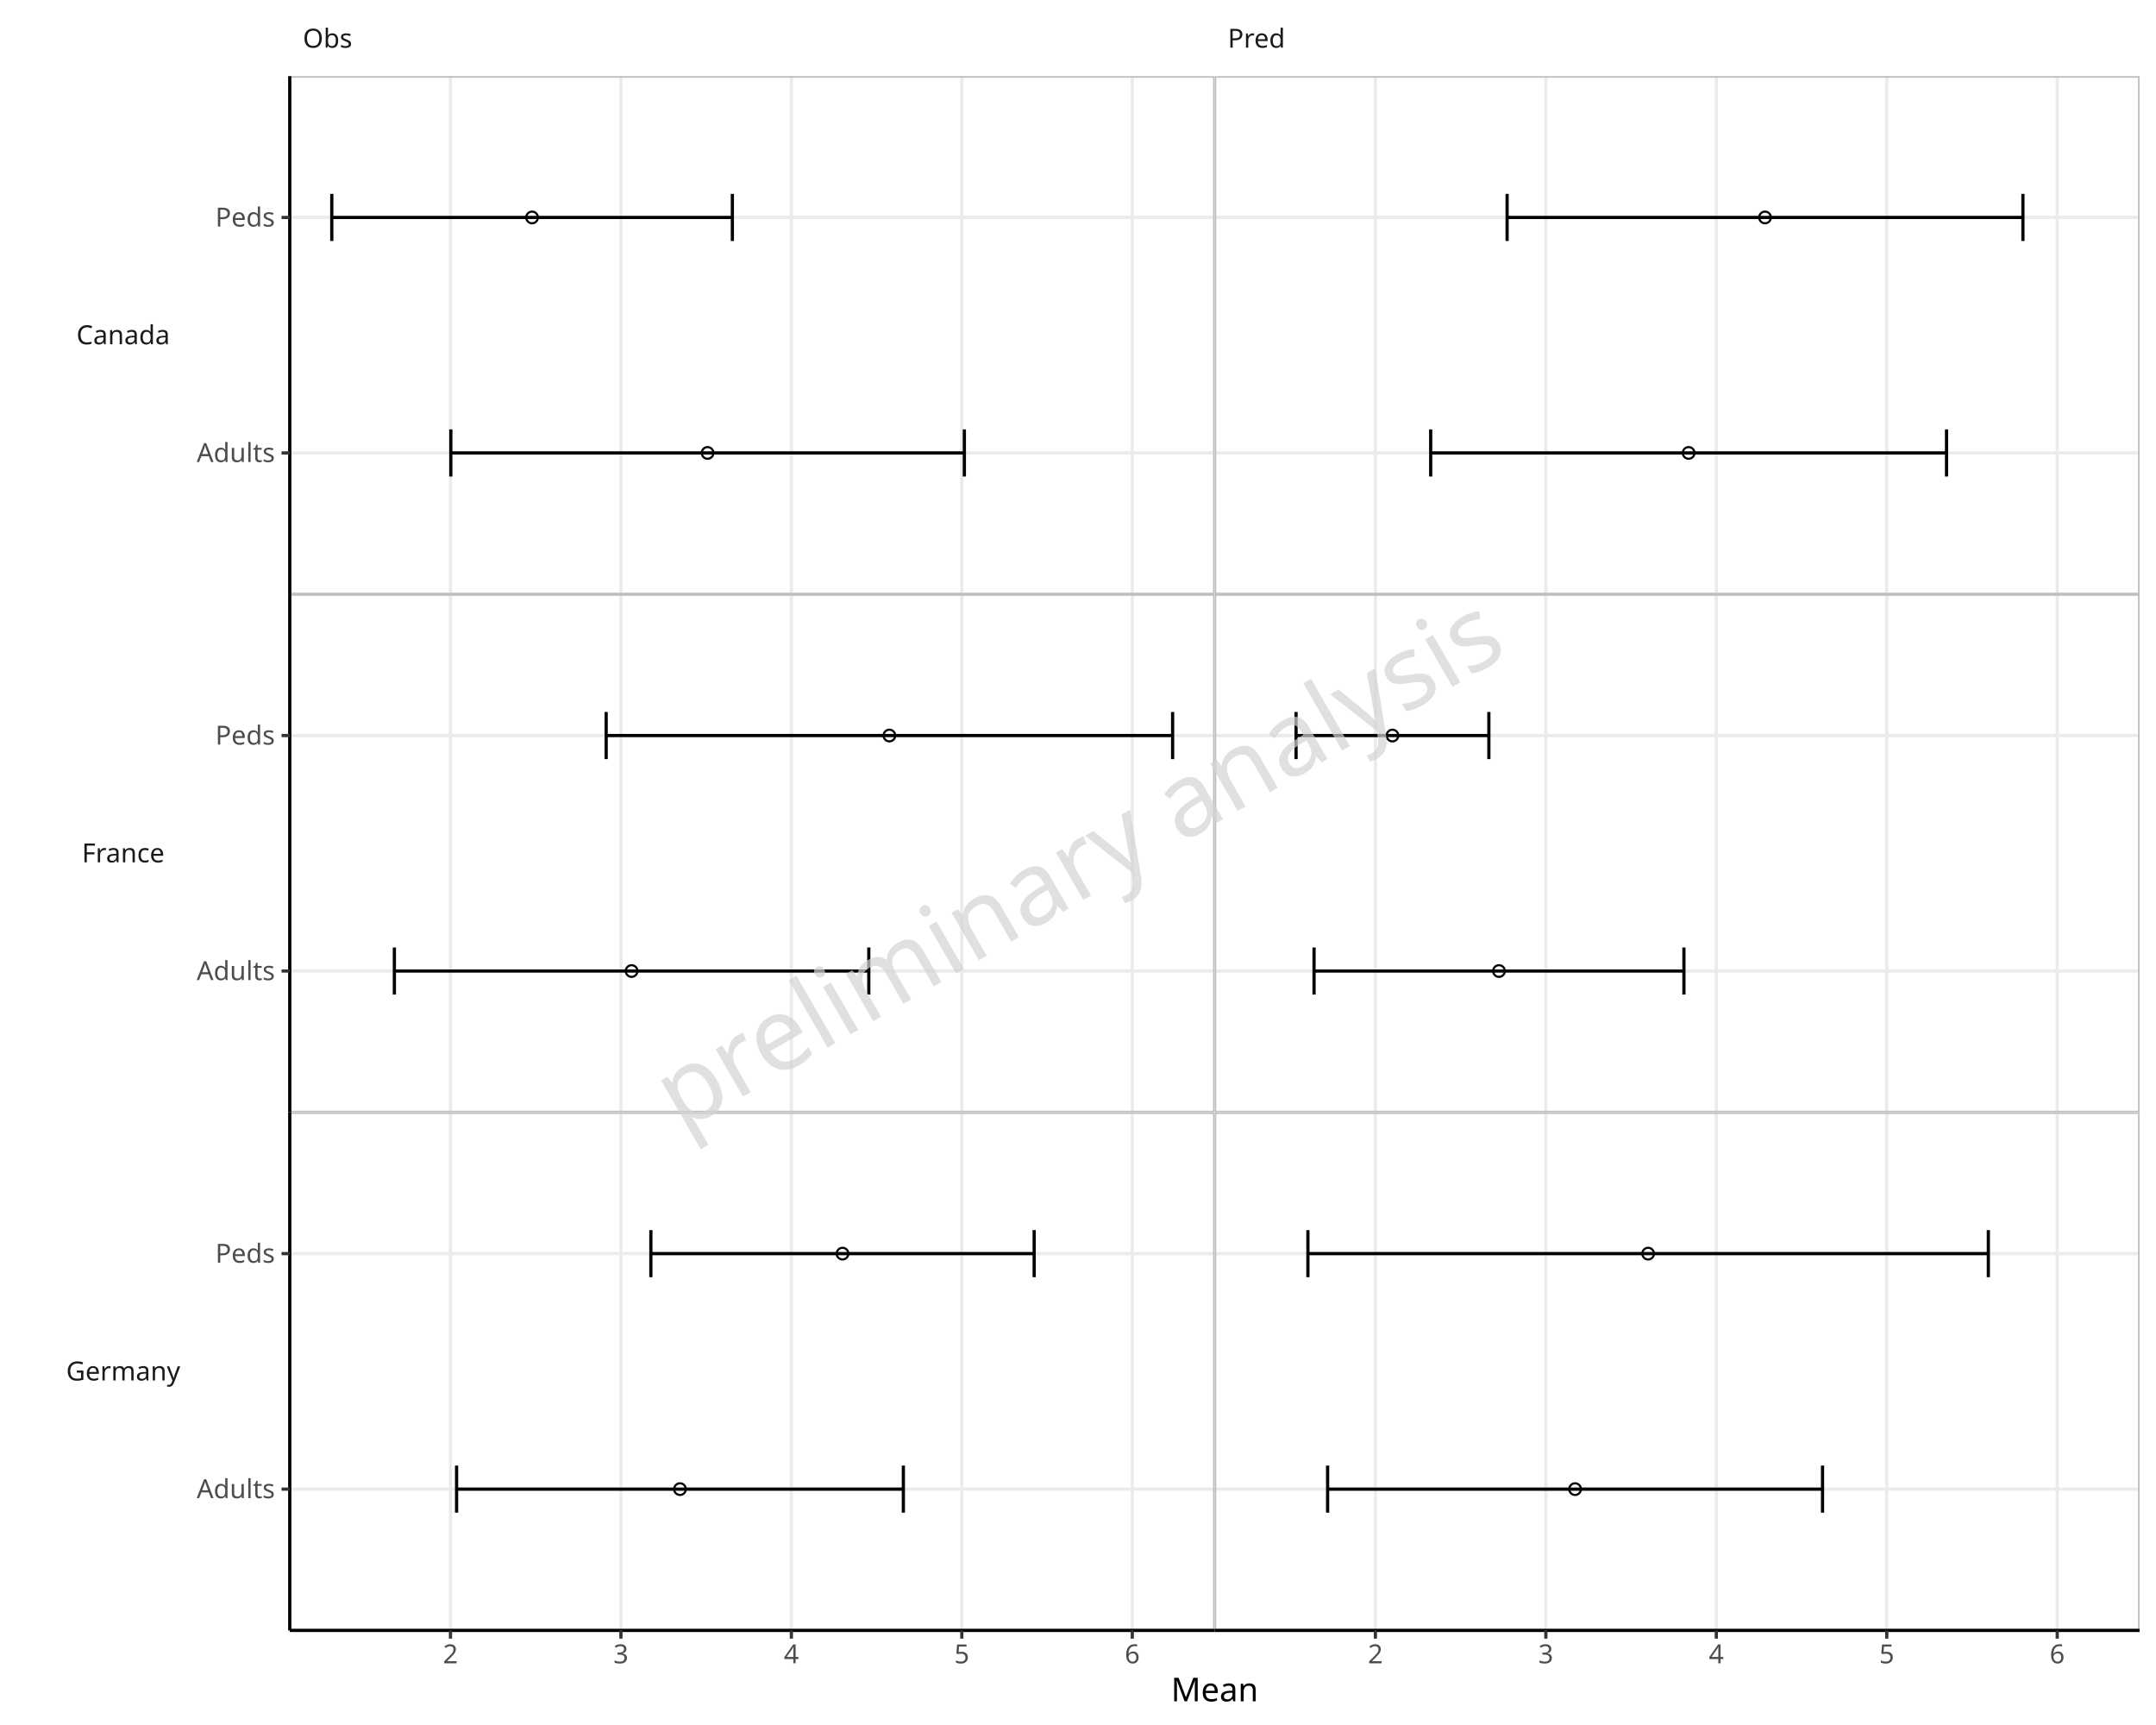
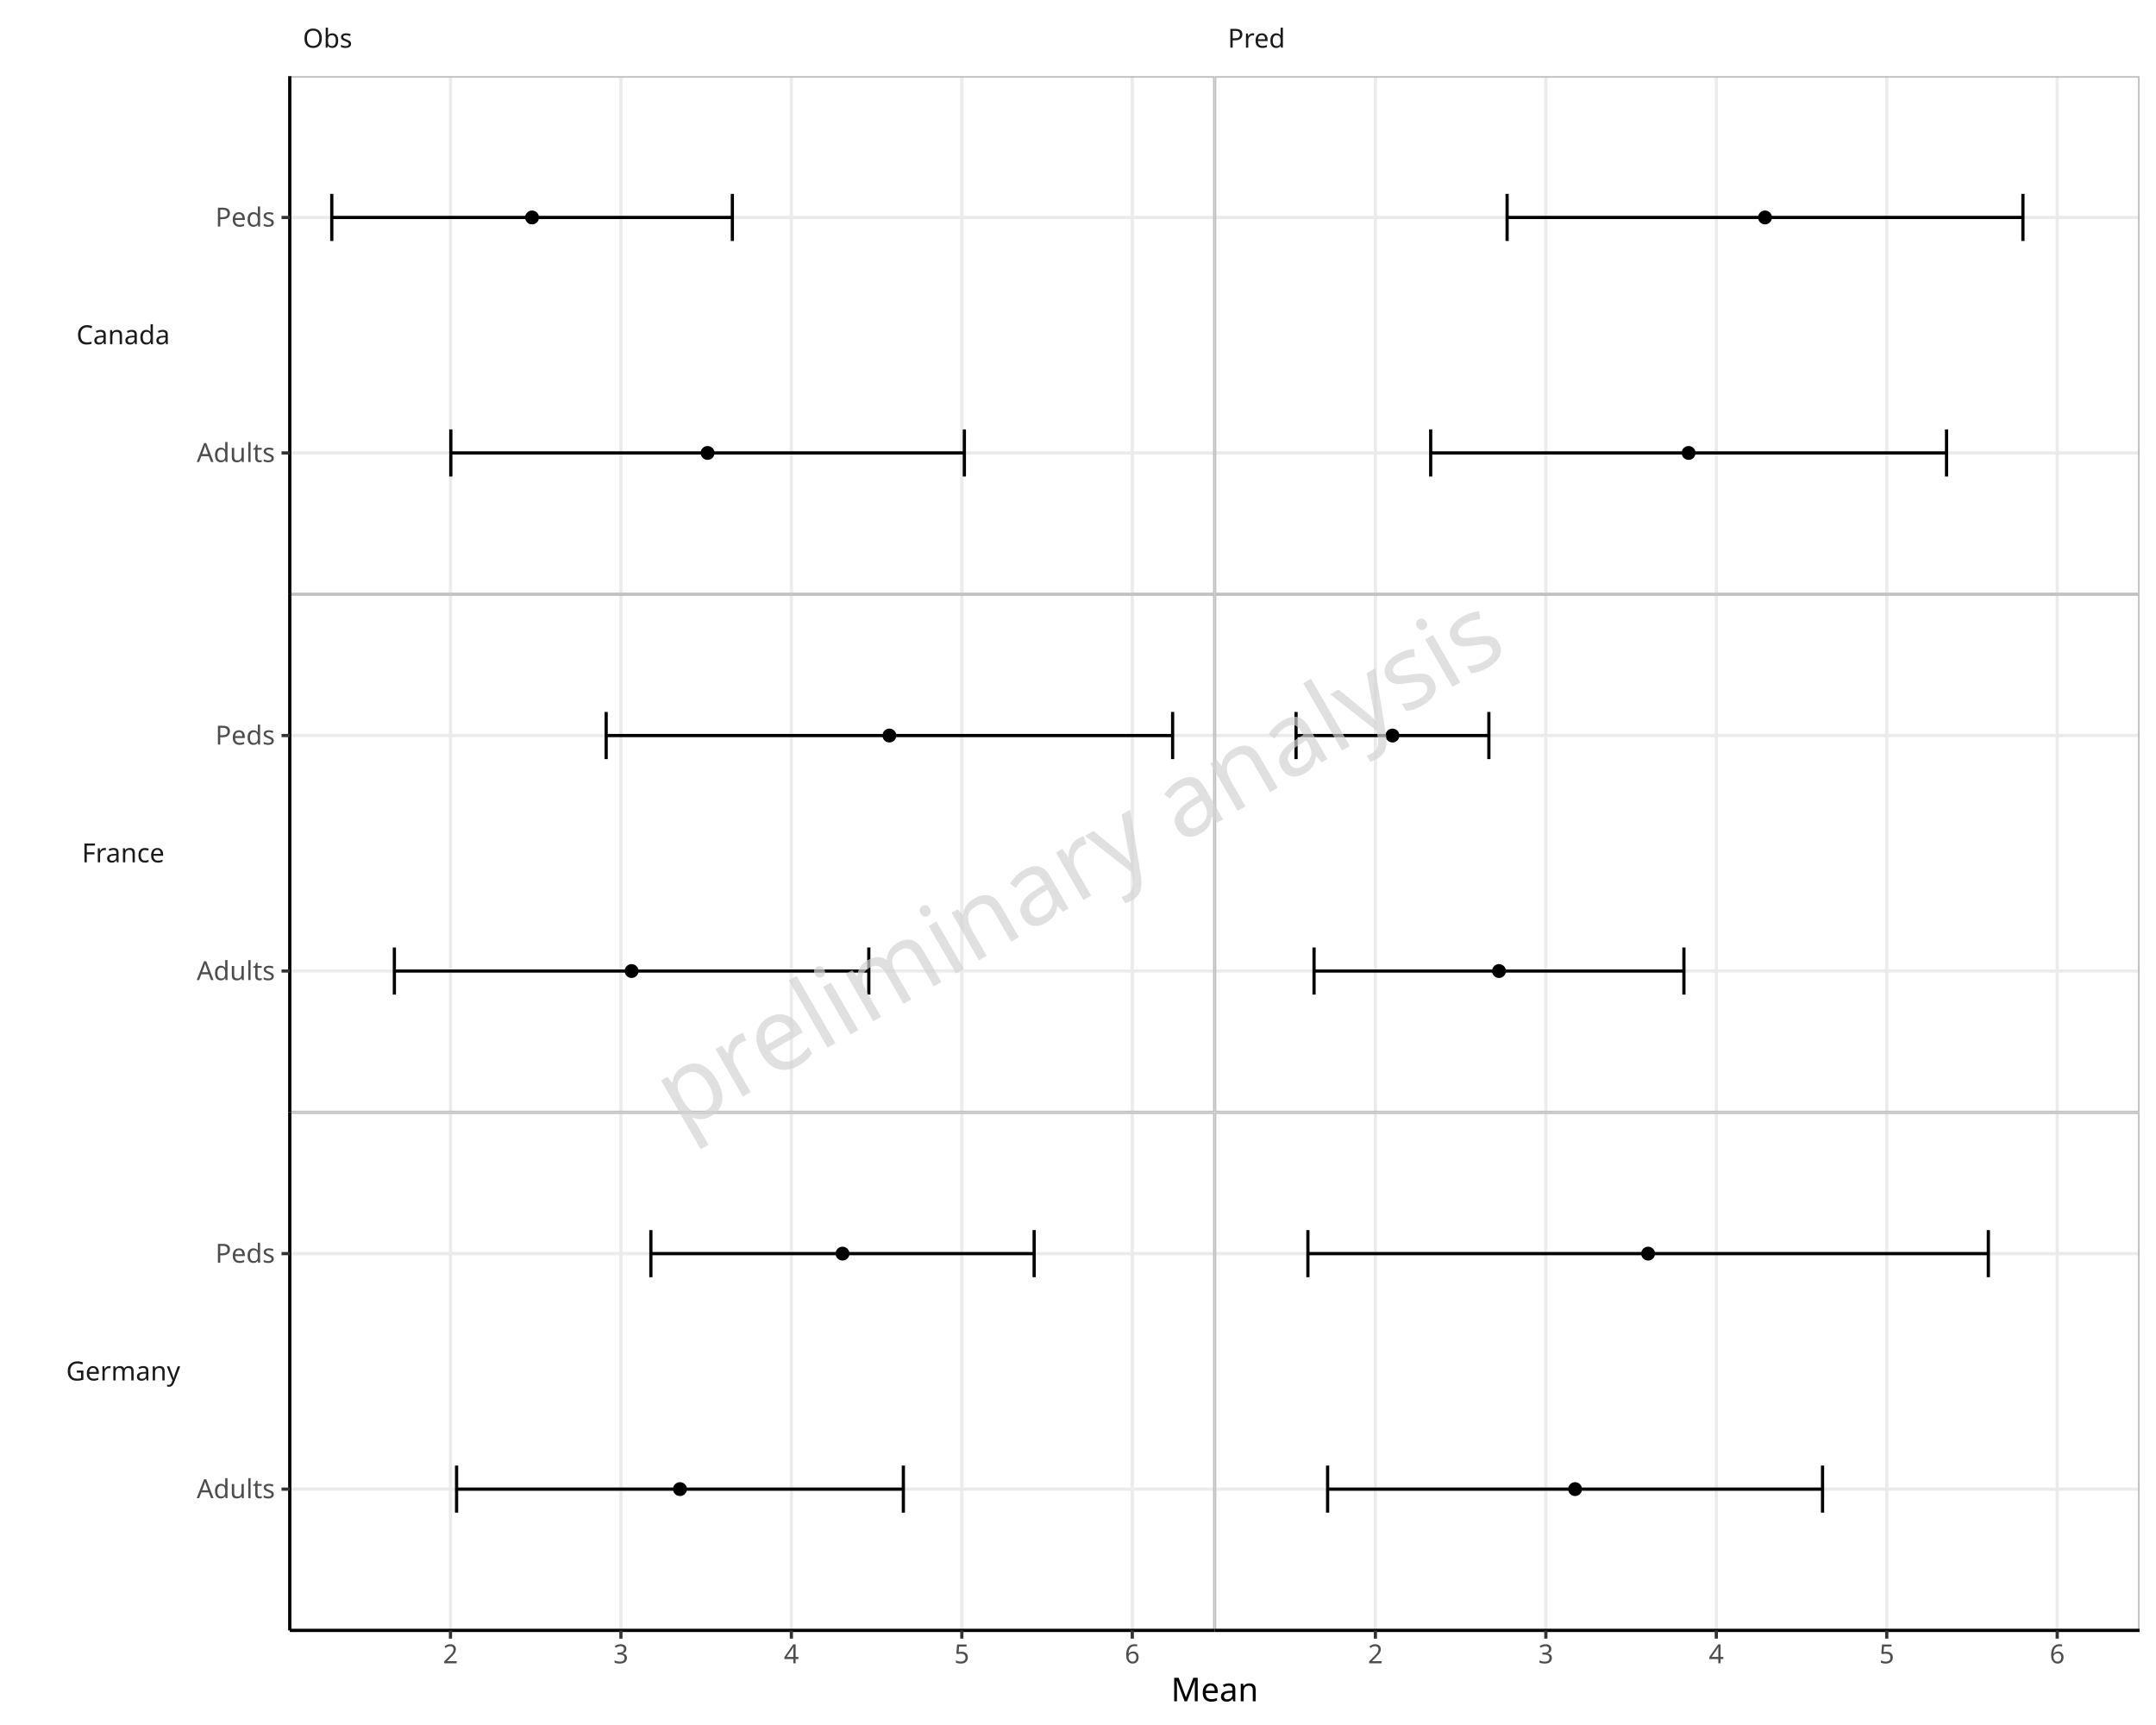
<svg xmlns="http://www.w3.org/2000/svg" class="svglite" data-engine-version="2.0" width="720.00pt" height="576.00pt" viewBox="0 0 720.00 576.00">
  <defs>
    <style type="text/css">
    .svglite line, .svglite polyline, .svglite polygon, .svglite path, .svglite rect, .svglite circle {
      fill: none;
      stroke: #000000;
      stroke-linecap: round;
      stroke-linejoin: round;
      stroke-miterlimit: 10.00;
    }
  </style>
  </defs>
  <rect width="100%" height="100%" style="stroke: none; fill: #FFFFFF;" />
  <defs>
    <clipPath id="cpMC4wMHw3MjAuMDB8MC4wMHw1NzYuMDA=">
      <rect x="0.00" y="0.00" width="720.00" height="576.00" />
    </clipPath>
  </defs>
  <g clip-path="url(#cpMC4wMHw3MjAuMDB8MC4wMHw1NzYuMDA=)">
    <rect x="0.00" y="0.00" width="720.00" height="576.00" style="stroke-width: 1.07; stroke: #FFFFFF; fill: #FFFFFF;" />
  </g>
  <defs>
    <clipPath id="cpOTYuNzZ8NDA1LjY0fDI1LjQzfDE5OC40Mg==">
      <rect x="96.76" y="25.43" width="308.88" height="173.00" />
    </clipPath>
  </defs>
  <g clip-path="url(#cpOTYuNzZ8NDA1LjY0fDI1LjQzfDE5OC40Mg==)">
    <rect x="96.76" y="25.43" width="308.88" height="173.00" style="stroke-width: 1.07; stroke: none; fill: #FFFFFF;" />
    <polyline points="96.76,151.24 405.64,151.24 " style="stroke-width: 1.07; stroke: #EBEBEB; stroke-linecap: butt;" />
    <polyline points="96.76,72.61 405.64,72.61 " style="stroke-width: 1.07; stroke: #EBEBEB; stroke-linecap: butt;" />
    <polyline points="150.44,198.42 150.44,25.43 " style="stroke-width: 1.07; stroke: #EBEBEB; stroke-linecap: butt;" />
    <polyline points="207.36,198.42 207.36,25.43 " style="stroke-width: 1.07; stroke: #EBEBEB; stroke-linecap: butt;" />
    <polyline points="264.28,198.42 264.28,25.43 " style="stroke-width: 1.07; stroke: #EBEBEB; stroke-linecap: butt;" />
    <polyline points="321.20,198.42 321.20,25.43 " style="stroke-width: 1.07; stroke: #EBEBEB; stroke-linecap: butt;" />
    <polyline points="378.13,198.42 378.13,25.43 " style="stroke-width: 1.07; stroke: #EBEBEB; stroke-linecap: butt;" />
-     <circle cx="236.30" cy="151.24" r="1.95" style="stroke-width: 0.71;" />
-     <circle cx="177.68" cy="72.61" r="1.95" style="stroke-width: 0.71;" />
+     <polygon points="238.25,151.24 238.24,151.05 238.21,150.86 238.17,150.68 238.10,150.50 238.02,150.32 237.92,150.16 237.81,150.00 237.68,149.86 237.54,149.73 237.38,149.62 237.22,149.52 237.05,149.44 236.86,149.37 236.68,149.33 236.49,149.30 236.30,149.29 236.10,149.30 235.92,149.33 235.73,149.37 235.55,149.44 235.37,149.52 235.21,149.62 235.06,149.73 234.91,149.86 234.78,150.00 234.67,150.16 234.57,150.32 234.49,150.50 234.42,150.68 234.38,150.86 234.35,151.05 234.34,151.24 234.35,151.44 234.38,151.63 234.42,151.81 234.49,151.99 234.57,152.17 234.67,152.33 234.78,152.48 234.91,152.63 235.06,152.76 235.21,152.87 235.37,152.97 235.55,153.05 235.73,153.12 235.92,153.16 236.10,153.19 236.30,153.20 236.49,153.19 236.68,153.16 236.86,153.12 237.05,153.05 237.22,152.97 237.38,152.87 237.54,152.76 237.68,152.63 237.81,152.48 237.92,152.33 238.02,152.17 238.10,151.99 238.17,151.81 238.21,151.63 238.24,151.44 " style="stroke-width: 0.71; fill: #000000;" />
+     <polygon points="179.64,72.61 179.63,72.42 179.60,72.23 179.55,72.04 179.49,71.86 179.41,71.69 179.31,71.52 179.19,71.37 179.06,71.23 178.92,71.10 178.77,70.98 178.60,70.88 178.43,70.80 178.25,70.74 178.06,70.69 177.87,70.66 177.68,70.65 177.49,70.66 177.30,70.69 177.11,70.74 176.93,70.80 176.76,70.88 176.59,70.98 176.44,71.10 176.30,71.23 176.17,71.37 176.06,71.52 175.96,71.69 175.87,71.86 175.81,72.04 175.76,72.23 175.73,72.42 175.73,72.61 175.73,72.80 175.76,72.99 175.81,73.18 175.87,73.36 175.96,73.53 176.06,73.70 176.17,73.85 176.30,73.99 176.44,74.12 176.59,74.24 176.76,74.33 176.93,74.42 177.11,74.48 177.30,74.53 177.49,74.56 177.68,74.57 177.87,74.56 178.06,74.53 178.25,74.48 178.43,74.42 178.60,74.33 178.77,74.24 178.92,74.12 179.06,73.99 179.19,73.85 179.31,73.70 179.41,73.53 179.49,73.36 179.55,73.18 179.60,72.99 179.63,72.80 " style="stroke-width: 0.71; fill: #000000;" />
    <polyline points="322.05,159.11 322.05,143.38 " style="stroke-width: 1.07; stroke-linecap: butt;" />
    <polyline points="322.05,151.24 150.55,151.24 " style="stroke-width: 1.07; stroke-linecap: butt;" />
    <polyline points="150.55,159.11 150.55,143.38 " style="stroke-width: 1.07; stroke-linecap: butt;" />
    <polyline points="244.57,80.47 244.57,64.75 " style="stroke-width: 1.07; stroke-linecap: butt;" />
    <polyline points="244.57,72.61 110.80,72.61 " style="stroke-width: 1.07; stroke-linecap: butt;" />
    <polyline points="110.80,80.47 110.80,64.75 " style="stroke-width: 1.07; stroke-linecap: butt;" />
    <rect x="96.76" y="25.43" width="308.88" height="173.00" style="stroke-width: 1.07; stroke: #BEBEBE;" />
  </g>
  <g clip-path="url(#cpMC4wMHw3MjAuMDB8MC4wMHw1NzYuMDA=)">
</g>
  <defs>
    <clipPath id="cpNDA1LjY0fDcxNC41MnwyNS40M3wxOTguNDI=">
      <rect x="405.64" y="25.43" width="308.88" height="173.00" />
    </clipPath>
  </defs>
  <g clip-path="url(#cpNDA1LjY0fDcxNC41MnwyNS40M3wxOTguNDI=)">
    <rect x="405.64" y="25.43" width="308.88" height="173.00" style="stroke-width: 1.07; stroke: none; fill: #FFFFFF;" />
    <polyline points="405.64,151.24 714.52,151.24 " style="stroke-width: 1.07; stroke: #EBEBEB; stroke-linecap: butt;" />
    <polyline points="405.64,72.61 714.52,72.61 " style="stroke-width: 1.07; stroke: #EBEBEB; stroke-linecap: butt;" />
    <polyline points="459.32,198.42 459.32,25.43 " style="stroke-width: 1.07; stroke: #EBEBEB; stroke-linecap: butt;" />
    <polyline points="516.24,198.42 516.24,25.43 " style="stroke-width: 1.07; stroke: #EBEBEB; stroke-linecap: butt;" />
    <polyline points="573.16,198.42 573.16,25.43 " style="stroke-width: 1.07; stroke: #EBEBEB; stroke-linecap: butt;" />
    <polyline points="630.09,198.42 630.09,25.43 " style="stroke-width: 1.07; stroke: #EBEBEB; stroke-linecap: butt;" />
    <polyline points="687.01,198.42 687.01,25.43 " style="stroke-width: 1.07; stroke: #EBEBEB; stroke-linecap: butt;" />
-     <circle cx="563.92" cy="151.24" r="1.95" style="stroke-width: 0.71;" />
-     <circle cx="589.43" cy="72.61" r="1.95" style="stroke-width: 0.71;" />
+     <polygon points="565.87,151.24 565.86,151.05 565.83,150.86 565.79,150.68 565.72,150.50 565.64,150.32 565.54,150.16 565.43,150.00 565.30,149.86 565.16,149.73 565.00,149.62 564.84,149.52 564.66,149.44 564.48,149.37 564.30,149.33 564.11,149.30 563.92,149.29 563.72,149.30 563.53,149.33 563.35,149.37 563.17,149.44 562.99,149.52 562.83,149.62 562.67,149.73 562.53,149.86 562.40,150.00 562.29,150.16 562.19,150.32 562.11,150.50 562.04,150.68 562.00,150.86 561.97,151.05 561.96,151.24 561.97,151.44 562.00,151.63 562.04,151.81 562.11,151.99 562.19,152.17 562.29,152.33 562.40,152.48 562.53,152.63 562.67,152.76 562.83,152.87 562.99,152.97 563.17,153.05 563.35,153.12 563.53,153.16 563.72,153.19 563.92,153.20 564.11,153.19 564.30,153.16 564.48,153.12 564.66,153.05 564.84,152.97 565.00,152.87 565.16,152.76 565.30,152.63 565.43,152.48 565.54,152.33 565.64,152.17 565.72,151.99 565.79,151.81 565.83,151.63 565.86,151.44 " style="stroke-width: 0.71; fill: #000000;" />
+     <polygon points="591.38,72.61 591.37,72.42 591.35,72.23 591.30,72.04 591.24,71.86 591.15,71.69 591.05,71.52 590.94,71.37 590.81,71.23 590.67,71.10 590.51,70.98 590.35,70.88 590.18,70.80 590.00,70.74 589.81,70.69 589.62,70.66 589.43,70.65 589.24,70.66 589.05,70.69 588.86,70.74 588.68,70.80 588.51,70.88 588.34,70.98 588.19,71.10 588.04,71.23 587.92,71.37 587.80,71.52 587.70,71.69 587.62,71.86 587.56,72.04 587.51,72.23 587.48,72.42 587.47,72.61 587.48,72.80 587.51,72.99 587.56,73.18 587.62,73.36 587.70,73.53 587.80,73.70 587.92,73.85 588.04,73.99 588.19,74.12 588.34,74.24 588.51,74.33 588.68,74.42 588.86,74.48 589.05,74.53 589.24,74.56 589.43,74.57 589.62,74.56 589.81,74.53 590.00,74.48 590.18,74.42 590.35,74.33 590.51,74.24 590.67,74.12 590.81,73.99 590.94,73.85 591.05,73.70 591.15,73.53 591.24,73.36 591.30,73.18 591.35,72.99 591.37,72.80 " style="stroke-width: 0.71; fill: #000000;" />
    <polyline points="650.05,159.11 650.05,143.38 " style="stroke-width: 1.07; stroke-linecap: butt;" />
    <polyline points="650.05,151.24 477.78,151.24 " style="stroke-width: 1.07; stroke-linecap: butt;" />
    <polyline points="477.78,159.11 477.78,143.38 " style="stroke-width: 1.07; stroke-linecap: butt;" />
    <polyline points="675.56,80.47 675.56,64.75 " style="stroke-width: 1.07; stroke-linecap: butt;" />
    <polyline points="675.56,72.61 503.30,72.61 " style="stroke-width: 1.07; stroke-linecap: butt;" />
    <polyline points="503.30,80.47 503.30,64.75 " style="stroke-width: 1.07; stroke-linecap: butt;" />
    <rect x="405.64" y="25.43" width="308.88" height="173.00" style="stroke-width: 1.07; stroke: #BEBEBE;" />
  </g>
  <g clip-path="url(#cpMC4wMHw3MjAuMDB8MC4wMHw1NzYuMDA=)">
</g>
  <defs>
    <clipPath id="cpOTYuNzZ8NDA1LjY0fDE5OC40MnwzNzEuNDI=">
      <rect x="96.76" y="198.42" width="308.88" height="173.00" />
    </clipPath>
  </defs>
  <g clip-path="url(#cpOTYuNzZ8NDA1LjY0fDE5OC40MnwzNzEuNDI=)">
    <rect x="96.76" y="198.42" width="308.88" height="173.00" style="stroke-width: 1.07; stroke: none; fill: #FFFFFF;" />
    <polyline points="96.76,324.24 405.64,324.24 " style="stroke-width: 1.07; stroke: #EBEBEB; stroke-linecap: butt;" />
    <polyline points="96.76,245.61 405.64,245.61 " style="stroke-width: 1.07; stroke: #EBEBEB; stroke-linecap: butt;" />
    <polyline points="150.44,371.42 150.44,198.42 " style="stroke-width: 1.07; stroke: #EBEBEB; stroke-linecap: butt;" />
    <polyline points="207.36,371.42 207.36,198.42 " style="stroke-width: 1.07; stroke: #EBEBEB; stroke-linecap: butt;" />
    <polyline points="264.28,371.42 264.28,198.42 " style="stroke-width: 1.07; stroke: #EBEBEB; stroke-linecap: butt;" />
    <polyline points="321.20,371.42 321.20,198.42 " style="stroke-width: 1.07; stroke: #EBEBEB; stroke-linecap: butt;" />
    <polyline points="378.13,371.42 378.13,198.42 " style="stroke-width: 1.07; stroke: #EBEBEB; stroke-linecap: butt;" />
-     <circle cx="210.92" cy="324.24" r="1.95" style="stroke-width: 0.71;" />
-     <circle cx="297.01" cy="245.61" r="1.95" style="stroke-width: 0.71;" />
+     <polygon points="212.88,324.24 212.87,324.05 212.84,323.86 212.79,323.67 212.73,323.49 212.64,323.32 212.55,323.15 212.43,323.00 212.30,322.86 212.16,322.73 212.01,322.61 211.84,322.52 211.67,322.43 211.49,322.37 211.30,322.32 211.11,322.29 210.92,322.28 210.73,322.29 210.54,322.32 210.35,322.37 210.17,322.43 210.00,322.52 209.83,322.61 209.68,322.73 209.54,322.86 209.41,323.00 209.29,323.15 209.19,323.32 209.11,323.49 209.05,323.67 209.00,323.86 208.97,324.05 208.96,324.24 208.97,324.43 209.00,324.62 209.05,324.81 209.11,324.99 209.19,325.16 209.29,325.33 209.41,325.48 209.54,325.62 209.68,325.75 209.83,325.87 210.00,325.96 210.17,326.05 210.35,326.11 210.54,326.16 210.73,326.19 210.92,326.20 211.11,326.19 211.30,326.16 211.49,326.11 211.67,326.05 211.84,325.96 212.01,325.87 212.16,325.75 212.30,325.62 212.43,325.48 212.55,325.33 212.64,325.16 212.73,324.99 212.79,324.81 212.84,324.62 212.87,324.43 " style="stroke-width: 0.71; fill: #000000;" />
+     <polygon points="298.97,245.61 298.96,245.41 298.93,245.22 298.88,245.04 298.82,244.86 298.74,244.68 298.64,244.52 298.52,244.36 298.40,244.22 298.25,244.09 298.10,243.98 297.93,243.88 297.76,243.80 297.58,243.73 297.39,243.69 297.20,243.66 297.01,243.65 296.82,243.66 296.63,243.69 296.44,243.73 296.26,243.80 296.09,243.88 295.93,243.98 295.77,244.09 295.63,244.22 295.50,244.36 295.39,244.52 295.29,244.68 295.21,244.86 295.14,245.04 295.09,245.22 295.07,245.41 295.06,245.61 295.07,245.80 295.09,245.99 295.14,246.17 295.21,246.35 295.29,246.53 295.39,246.69 295.50,246.85 295.63,246.99 295.77,247.12 295.93,247.23 296.09,247.33 296.26,247.41 296.44,247.48 296.63,247.52 296.82,247.55 297.01,247.56 297.20,247.55 297.39,247.52 297.58,247.48 297.76,247.41 297.93,247.33 298.10,247.23 298.25,247.12 298.40,246.99 298.52,246.85 298.64,246.69 298.74,246.53 298.82,246.35 298.88,246.17 298.93,245.99 298.96,245.80 " style="stroke-width: 0.71; fill: #000000;" />
    <polyline points="290.14,332.10 290.14,316.38 " style="stroke-width: 1.07; stroke-linecap: butt;" />
    <polyline points="290.14,324.24 131.70,324.24 " style="stroke-width: 1.07; stroke-linecap: butt;" />
    <polyline points="131.70,332.10 131.70,316.38 " style="stroke-width: 1.07; stroke-linecap: butt;" />
    <polyline points="391.60,253.47 391.60,237.74 " style="stroke-width: 1.07; stroke-linecap: butt;" />
    <polyline points="391.60,245.61 202.43,245.61 " style="stroke-width: 1.07; stroke-linecap: butt;" />
    <polyline points="202.43,253.47 202.43,237.74 " style="stroke-width: 1.07; stroke-linecap: butt;" />
    <rect x="96.76" y="198.42" width="308.88" height="173.00" style="stroke-width: 1.07; stroke: #BEBEBE;" />
  </g>
  <g clip-path="url(#cpMC4wMHw3MjAuMDB8MC4wMHw1NzYuMDA=)">
</g>
  <defs>
    <clipPath id="cpNDA1LjY0fDcxNC41MnwxOTguNDJ8MzcxLjQy">
      <rect x="405.64" y="198.42" width="308.88" height="173.00" />
    </clipPath>
  </defs>
  <g clip-path="url(#cpNDA1LjY0fDcxNC41MnwxOTguNDJ8MzcxLjQy)">
    <rect x="405.64" y="198.42" width="308.88" height="173.00" style="stroke-width: 1.07; stroke: none; fill: #FFFFFF;" />
    <polyline points="405.64,324.24 714.52,324.24 " style="stroke-width: 1.07; stroke: #EBEBEB; stroke-linecap: butt;" />
    <polyline points="405.64,245.61 714.52,245.61 " style="stroke-width: 1.07; stroke: #EBEBEB; stroke-linecap: butt;" />
    <polyline points="459.32,371.42 459.32,198.42 " style="stroke-width: 1.07; stroke: #EBEBEB; stroke-linecap: butt;" />
    <polyline points="516.24,371.42 516.24,198.42 " style="stroke-width: 1.07; stroke: #EBEBEB; stroke-linecap: butt;" />
    <polyline points="573.16,371.42 573.16,198.42 " style="stroke-width: 1.07; stroke: #EBEBEB; stroke-linecap: butt;" />
    <polyline points="630.09,371.42 630.09,198.42 " style="stroke-width: 1.07; stroke: #EBEBEB; stroke-linecap: butt;" />
    <polyline points="687.01,371.42 687.01,198.42 " style="stroke-width: 1.07; stroke: #EBEBEB; stroke-linecap: butt;" />
-     <circle cx="500.59" cy="324.24" r="1.95" style="stroke-width: 0.71;" />
-     <circle cx="465.01" cy="245.61" r="1.95" style="stroke-width: 0.71;" />
+     <polygon points="502.55,324.24 502.54,324.05 502.51,323.86 502.46,323.67 502.40,323.49 502.32,323.32 502.22,323.15 502.10,323.00 501.97,322.86 501.83,322.73 501.68,322.61 501.51,322.52 501.34,322.43 501.16,322.37 500.97,322.32 500.78,322.29 500.59,322.28 500.40,322.29 500.21,322.32 500.02,322.37 499.84,322.43 499.67,322.52 499.50,322.61 499.35,322.73 499.21,322.86 499.08,323.00 498.96,323.15 498.87,323.32 498.78,323.49 498.72,323.67 498.67,323.86 498.64,324.05 498.63,324.24 498.64,324.43 498.67,324.62 498.72,324.81 498.78,324.99 498.87,325.16 498.96,325.33 499.08,325.48 499.21,325.62 499.35,325.75 499.50,325.87 499.67,325.96 499.84,326.05 500.02,326.11 500.21,326.16 500.40,326.19 500.59,326.20 500.78,326.19 500.97,326.16 501.16,326.11 501.34,326.05 501.51,325.96 501.68,325.87 501.83,325.75 501.97,325.62 502.10,325.48 502.22,325.33 502.32,325.16 502.40,324.99 502.46,324.81 502.51,324.62 502.54,324.43 " style="stroke-width: 0.71; fill: #000000;" />
+     <polygon points="466.97,245.61 466.96,245.41 466.93,245.22 466.89,245.04 466.82,244.86 466.74,244.68 466.64,244.52 466.53,244.36 466.40,244.22 466.26,244.09 466.10,243.98 465.94,243.88 465.76,243.80 465.58,243.73 465.40,243.69 465.21,243.66 465.01,243.65 464.82,243.66 464.63,243.69 464.45,243.73 464.27,243.80 464.09,243.88 463.93,243.98 463.77,244.09 463.63,244.22 463.50,244.36 463.39,244.52 463.29,244.68 463.21,244.86 463.14,245.04 463.10,245.22 463.07,245.41 463.06,245.61 463.07,245.80 463.10,245.99 463.14,246.17 463.21,246.35 463.29,246.53 463.39,246.69 463.50,246.85 463.63,246.99 463.77,247.12 463.93,247.23 464.09,247.33 464.27,247.41 464.45,247.48 464.63,247.52 464.82,247.55 465.01,247.56 465.21,247.55 465.40,247.52 465.58,247.48 465.76,247.41 465.94,247.33 466.10,247.23 466.26,247.12 466.40,246.99 466.53,246.85 466.64,246.69 466.74,246.53 466.82,246.35 466.89,246.17 466.93,245.99 466.96,245.80 " style="stroke-width: 0.71; fill: #000000;" />
    <polyline points="562.35,332.10 562.35,316.38 " style="stroke-width: 1.07; stroke-linecap: butt;" />
    <polyline points="562.35,324.24 438.83,324.24 " style="stroke-width: 1.07; stroke-linecap: butt;" />
    <polyline points="438.83,332.10 438.83,316.38 " style="stroke-width: 1.07; stroke-linecap: butt;" />
    <polyline points="497.21,253.47 497.21,237.74 " style="stroke-width: 1.07; stroke-linecap: butt;" />
    <polyline points="497.21,245.61 432.82,245.61 " style="stroke-width: 1.07; stroke-linecap: butt;" />
    <polyline points="432.82,253.47 432.82,237.74 " style="stroke-width: 1.07; stroke-linecap: butt;" />
    <rect x="405.64" y="198.42" width="308.88" height="173.00" style="stroke-width: 1.07; stroke: #BEBEBE;" />
  </g>
  <g clip-path="url(#cpMC4wMHw3MjAuMDB8MC4wMHw1NzYuMDA=)">
</g>
  <defs>
    <clipPath id="cpOTYuNzZ8NDA1LjY0fDM3MS40Mnw1NDQuNDI=">
      <rect x="96.76" y="371.42" width="308.88" height="173.00" />
    </clipPath>
  </defs>
  <g clip-path="url(#cpOTYuNzZ8NDA1LjY0fDM3MS40Mnw1NDQuNDI=)">
    <rect x="96.76" y="371.42" width="308.88" height="173.00" style="stroke-width: 1.07; stroke: none; fill: #FFFFFF;" />
    <polyline points="96.76,497.24 405.64,497.24 " style="stroke-width: 1.07; stroke: #EBEBEB; stroke-linecap: butt;" />
    <polyline points="96.76,418.60 405.64,418.60 " style="stroke-width: 1.07; stroke: #EBEBEB; stroke-linecap: butt;" />
    <polyline points="150.44,544.42 150.44,371.42 " style="stroke-width: 1.07; stroke: #EBEBEB; stroke-linecap: butt;" />
    <polyline points="207.36,544.42 207.36,371.42 " style="stroke-width: 1.07; stroke: #EBEBEB; stroke-linecap: butt;" />
    <polyline points="264.28,544.42 264.28,371.42 " style="stroke-width: 1.07; stroke: #EBEBEB; stroke-linecap: butt;" />
    <polyline points="321.20,544.42 321.20,371.42 " style="stroke-width: 1.07; stroke: #EBEBEB; stroke-linecap: butt;" />
    <polyline points="378.13,544.42 378.13,371.42 " style="stroke-width: 1.07; stroke: #EBEBEB; stroke-linecap: butt;" />
-     <circle cx="227.08" cy="497.24" r="1.95" style="stroke-width: 0.71;" />
-     <circle cx="281.36" cy="418.60" r="1.95" style="stroke-width: 0.71;" />
+     <polygon points="229.04,497.24 229.03,497.04 229.00,496.85 228.95,496.67 228.89,496.49 228.81,496.31 228.71,496.15 228.59,496.00 228.46,495.85 228.32,495.72 228.17,495.61 228.00,495.51 227.83,495.43 227.65,495.36 227.46,495.32 227.27,495.29 227.08,495.28 226.89,495.29 226.70,495.32 226.51,495.36 226.33,495.43 226.16,495.51 225.99,495.61 225.84,495.72 225.70,495.85 225.57,496.00 225.45,496.15 225.36,496.31 225.27,496.49 225.21,496.67 225.16,496.85 225.13,497.04 225.12,497.24 225.13,497.43 225.16,497.62 225.21,497.80 225.27,497.98 225.36,498.16 225.45,498.32 225.57,498.48 225.70,498.62 225.84,498.75 225.99,498.86 226.16,498.96 226.33,499.04 226.51,499.11 226.70,499.15 226.89,499.18 227.08,499.19 227.27,499.18 227.46,499.15 227.65,499.11 227.83,499.04 228.00,498.96 228.17,498.86 228.32,498.75 228.46,498.62 228.59,498.48 228.71,498.32 228.81,498.16 228.89,497.98 228.95,497.80 229.00,497.62 229.03,497.43 " style="stroke-width: 0.71; fill: #000000;" />
+     <polygon points="283.32,418.60 283.31,418.41 283.28,418.22 283.23,418.03 283.17,417.85 283.08,417.68 282.99,417.52 282.87,417.36 282.74,417.22 282.60,417.09 282.45,416.98 282.28,416.88 282.11,416.79 281.93,416.73 281.74,416.68 281.55,416.66 281.36,416.65 281.17,416.66 280.98,416.68 280.79,416.73 280.61,416.79 280.44,416.88 280.27,416.98 280.12,417.09 279.98,417.22 279.85,417.36 279.73,417.52 279.63,417.68 279.55,417.85 279.49,418.03 279.44,418.22 279.41,418.41 279.40,418.60 279.41,418.79 279.44,418.98 279.49,419.17 279.55,419.35 279.63,419.52 279.73,419.69 279.85,419.84 279.98,419.98 280.12,420.11 280.27,420.23 280.44,420.33 280.61,420.41 280.79,420.47 280.98,420.52 281.17,420.55 281.36,420.56 281.55,420.55 281.74,420.52 281.93,420.47 282.11,420.41 282.28,420.33 282.45,420.23 282.60,420.11 282.74,419.98 282.87,419.84 282.99,419.69 283.08,419.52 283.17,419.35 283.23,419.17 283.28,418.98 283.31,418.79 " style="stroke-width: 0.71; fill: #000000;" />
    <polyline points="301.68,505.10 301.68,489.37 " style="stroke-width: 1.07; stroke-linecap: butt;" />
    <polyline points="301.68,497.24 152.48,497.24 " style="stroke-width: 1.07; stroke-linecap: butt;" />
    <polyline points="152.48,505.10 152.48,489.37 " style="stroke-width: 1.07; stroke-linecap: butt;" />
    <polyline points="345.36,426.47 345.36,410.74 " style="stroke-width: 1.07; stroke-linecap: butt;" />
    <polyline points="345.36,418.60 217.36,418.60 " style="stroke-width: 1.07; stroke-linecap: butt;" />
    <polyline points="217.36,426.47 217.36,410.74 " style="stroke-width: 1.07; stroke-linecap: butt;" />
    <rect x="96.76" y="371.42" width="308.88" height="173.00" style="stroke-width: 1.07; stroke: #BEBEBE;" />
  </g>
  <g clip-path="url(#cpMC4wMHw3MjAuMDB8MC4wMHw1NzYuMDA=)">
</g>
  <defs>
    <clipPath id="cpNDA1LjY0fDcxNC41MnwzNzEuNDJ8NTQ0LjQy">
      <rect x="405.64" y="371.42" width="308.88" height="173.00" />
    </clipPath>
  </defs>
  <g clip-path="url(#cpNDA1LjY0fDcxNC41MnwzNzEuNDJ8NTQ0LjQy)">
    <rect x="405.64" y="371.42" width="308.88" height="173.00" style="stroke-width: 1.07; stroke: none; fill: #FFFFFF;" />
    <polyline points="405.64,497.24 714.52,497.24 " style="stroke-width: 1.07; stroke: #EBEBEB; stroke-linecap: butt;" />
    <polyline points="405.64,418.60 714.52,418.60 " style="stroke-width: 1.07; stroke: #EBEBEB; stroke-linecap: butt;" />
    <polyline points="459.32,544.42 459.32,371.42 " style="stroke-width: 1.07; stroke: #EBEBEB; stroke-linecap: butt;" />
    <polyline points="516.24,544.42 516.24,371.42 " style="stroke-width: 1.07; stroke: #EBEBEB; stroke-linecap: butt;" />
    <polyline points="573.16,544.42 573.16,371.42 " style="stroke-width: 1.07; stroke: #EBEBEB; stroke-linecap: butt;" />
    <polyline points="630.09,544.42 630.09,371.42 " style="stroke-width: 1.07; stroke: #EBEBEB; stroke-linecap: butt;" />
    <polyline points="687.01,544.42 687.01,371.42 " style="stroke-width: 1.07; stroke: #EBEBEB; stroke-linecap: butt;" />
-     <circle cx="526.00" cy="497.24" r="1.95" style="stroke-width: 0.71;" />
-     <circle cx="550.40" cy="418.60" r="1.95" style="stroke-width: 0.71;" />
+     <polygon points="527.96,497.24 527.95,497.04 527.92,496.85 527.87,496.67 527.81,496.49 527.73,496.31 527.63,496.15 527.51,496.00 527.38,495.85 527.24,495.72 527.09,495.61 526.92,495.51 526.75,495.43 526.57,495.36 526.38,495.32 526.19,495.29 526.00,495.28 525.81,495.29 525.62,495.32 525.43,495.36 525.25,495.43 525.08,495.51 524.91,495.61 524.76,495.72 524.62,495.85 524.49,496.00 524.38,496.15 524.28,496.31 524.19,496.49 524.13,496.67 524.08,496.85 524.06,497.04 524.05,497.24 524.06,497.43 524.08,497.62 524.13,497.80 524.19,497.98 524.28,498.16 524.38,498.32 524.49,498.48 524.62,498.62 524.76,498.75 524.91,498.86 525.08,498.96 525.25,499.04 525.43,499.11 525.62,499.15 525.81,499.18 526.00,499.19 526.19,499.18 526.38,499.15 526.57,499.11 526.75,499.04 526.92,498.96 527.09,498.86 527.24,498.75 527.38,498.62 527.51,498.48 527.63,498.32 527.73,498.16 527.81,497.98 527.87,497.80 527.92,497.62 527.95,497.43 " style="stroke-width: 0.71; fill: #000000;" />
+     <polygon points="552.35,418.60 552.34,418.41 552.31,418.22 552.27,418.03 552.20,417.85 552.12,417.68 552.02,417.52 551.91,417.36 551.78,417.22 551.64,417.09 551.48,416.98 551.32,416.88 551.14,416.79 550.96,416.73 550.78,416.68 550.59,416.66 550.40,416.65 550.20,416.66 550.01,416.68 549.83,416.73 549.65,416.79 549.47,416.88 549.31,416.98 549.16,417.09 549.01,417.22 548.88,417.36 548.77,417.52 548.67,417.68 548.59,417.85 548.52,418.03 548.48,418.22 548.45,418.41 548.44,418.60 548.45,418.79 548.48,418.98 548.52,419.17 548.59,419.35 548.67,419.52 548.77,419.69 548.88,419.84 549.01,419.98 549.16,420.11 549.31,420.23 549.47,420.33 549.65,420.41 549.83,420.47 550.01,420.52 550.20,420.55 550.40,420.56 550.59,420.55 550.78,420.52 550.96,420.47 551.14,420.41 551.32,420.33 551.48,420.23 551.64,420.11 551.78,419.98 551.91,419.84 552.02,419.69 552.12,419.52 552.20,419.35 552.27,419.17 552.31,418.98 552.34,418.79 " style="stroke-width: 0.71; fill: #000000;" />
    <polyline points="608.64,505.10 608.64,489.37 " style="stroke-width: 1.07; stroke-linecap: butt;" />
    <polyline points="608.64,497.24 443.36,497.24 " style="stroke-width: 1.07; stroke-linecap: butt;" />
    <polyline points="443.36,505.10 443.36,489.37 " style="stroke-width: 1.07; stroke-linecap: butt;" />
    <polyline points="664.01,426.47 664.01,410.74 " style="stroke-width: 1.07; stroke-linecap: butt;" />
    <polyline points="664.01,418.60 436.78,418.60 " style="stroke-width: 1.07; stroke-linecap: butt;" />
    <polyline points="436.78,426.47 436.78,410.74 " style="stroke-width: 1.07; stroke-linecap: butt;" />
    <rect x="405.64" y="371.42" width="308.88" height="173.00" style="stroke-width: 1.07; stroke: #BEBEBE;" />
  </g>
  <g clip-path="url(#cpMC4wMHw3MjAuMDB8MC4wMHw1NzYuMDA=)">
</g>
  <defs>
    <clipPath id="cpOTYuNzZ8NDA1LjY0fDUuNDh8MjIuNjk=">
      <rect x="96.76" y="5.48" width="308.88" height="17.21" />
    </clipPath>
  </defs>
  <g clip-path="url(#cpOTYuNzZ8NDA1LjY0fDUuNDh8MjIuNjk=)">
    <rect x="96.76" y="5.48" width="308.88" height="17.21" style="stroke-width: 1.07; stroke: none;" />
    <text x="101.14" y="15.92" style="font-size: 8.80px; fill: #1A1A1A; font-family: sans;" textLength="16.15px" lengthAdjust="spacingAndGlyphs">Obs</text>
  </g>
  <g clip-path="url(#cpMC4wMHw3MjAuMDB8MC4wMHw1NzYuMDA=)">
</g>
  <defs>
    <clipPath id="cpNDA1LjY0fDcxNC41Mnw1LjQ4fDIyLjY5">
      <rect x="405.64" y="5.48" width="308.88" height="17.21" />
    </clipPath>
  </defs>
  <g clip-path="url(#cpNDA1LjY0fDcxNC41Mnw1LjQ4fDIyLjY5)">
    <rect x="405.64" y="5.48" width="308.88" height="17.21" style="stroke-width: 1.07; stroke: none;" />
    <text x="410.02" y="15.92" style="font-size: 8.80px; fill: #1A1A1A; font-family: sans;" textLength="18.59px" lengthAdjust="spacingAndGlyphs">Pred</text>
  </g>
  <g clip-path="url(#cpMC4wMHw3MjAuMDB8MC4wMHw1NzYuMDA=)">
</g>
  <defs>
    <clipPath id="cpMTguMjF8NjQuMDd8MjUuNDN8MTk4LjQy">
      <rect x="18.21" y="25.43" width="45.87" height="173.00" />
    </clipPath>
  </defs>
  <g clip-path="url(#cpMTguMjF8NjQuMDd8MjUuNDN8MTk4LjQy)">
    <rect x="18.21" y="25.43" width="45.87" height="173.00" style="stroke-width: 1.07; stroke: none;" />
    <text x="41.14" y="114.95" text-anchor="middle" style="font-size: 8.80px; fill: #1A1A1A; font-family: sans;" textLength="30.83px" lengthAdjust="spacingAndGlyphs">Canada</text>
  </g>
  <g clip-path="url(#cpMC4wMHw3MjAuMDB8MC4wMHw1NzYuMDA=)">
</g>
  <defs>
    <clipPath id="cpMTguMjF8NjQuMDd8MTk4LjQyfDM3MS40Mg==">
      <rect x="18.21" y="198.42" width="45.87" height="173.00" />
    </clipPath>
  </defs>
  <g clip-path="url(#cpMTguMjF8NjQuMDd8MTk4LjQyfDM3MS40Mg==)">
    <rect x="18.21" y="198.42" width="45.87" height="173.00" style="stroke-width: 1.07; stroke: none;" />
    <text x="41.14" y="287.95" text-anchor="middle" style="font-size: 8.80px; fill: #1A1A1A; font-family: sans;" textLength="27.39px" lengthAdjust="spacingAndGlyphs">France</text>
  </g>
  <g clip-path="url(#cpMC4wMHw3MjAuMDB8MC4wMHw1NzYuMDA=)">
</g>
  <defs>
    <clipPath id="cpMTguMjF8NjQuMDd8MzcxLjQyfDU0NC40Mg==">
      <rect x="18.21" y="371.42" width="45.87" height="173.00" />
    </clipPath>
  </defs>
  <g clip-path="url(#cpMTguMjF8NjQuMDd8MzcxLjQyfDU0NC40Mg==)">
    <rect x="18.21" y="371.42" width="45.87" height="173.00" style="stroke-width: 1.07; stroke: none;" />
    <text x="41.14" y="460.95" text-anchor="middle" style="font-size: 8.80px; fill: #1A1A1A; font-family: sans;" textLength="36.20px" lengthAdjust="spacingAndGlyphs">Germany</text>
  </g>
  <g clip-path="url(#cpMC4wMHw3MjAuMDB8MC4wMHw1NzYuMDA=)">
    <polyline points="96.76,544.42 405.64,544.42 " style="stroke-width: 1.07; stroke-linecap: butt;" />
    <polyline points="150.44,547.16 150.44,544.42 " style="stroke-width: 1.07; stroke: #333333; stroke-linecap: butt;" />
    <polyline points="207.36,547.16 207.36,544.42 " style="stroke-width: 1.07; stroke: #333333; stroke-linecap: butt;" />
    <polyline points="264.28,547.16 264.28,544.42 " style="stroke-width: 1.07; stroke: #333333; stroke-linecap: butt;" />
    <polyline points="321.20,547.16 321.20,544.42 " style="stroke-width: 1.07; stroke: #333333; stroke-linecap: butt;" />
    <polyline points="378.13,547.16 378.13,544.42 " style="stroke-width: 1.07; stroke: #333333; stroke-linecap: butt;" />
    <text x="150.44" y="555.40" text-anchor="middle" style="font-size: 8.80px; fill: #4D4D4D; font-family: sans;" textLength="4.89px" lengthAdjust="spacingAndGlyphs">2</text>
    <text x="207.36" y="555.40" text-anchor="middle" style="font-size: 8.80px; fill: #4D4D4D; font-family: sans;" textLength="4.89px" lengthAdjust="spacingAndGlyphs">3</text>
    <text x="264.28" y="555.40" text-anchor="middle" style="font-size: 8.80px; fill: #4D4D4D; font-family: sans;" textLength="4.89px" lengthAdjust="spacingAndGlyphs">4</text>
    <text x="321.20" y="555.40" text-anchor="middle" style="font-size: 8.80px; fill: #4D4D4D; font-family: sans;" textLength="4.89px" lengthAdjust="spacingAndGlyphs">5</text>
    <text x="378.13" y="555.40" text-anchor="middle" style="font-size: 8.80px; fill: #4D4D4D; font-family: sans;" textLength="4.89px" lengthAdjust="spacingAndGlyphs">6</text>
    <polyline points="405.64,544.42 714.52,544.42 " style="stroke-width: 1.07; stroke-linecap: butt;" />
    <polyline points="459.32,547.16 459.32,544.42 " style="stroke-width: 1.07; stroke: #333333; stroke-linecap: butt;" />
    <polyline points="516.24,547.16 516.24,544.42 " style="stroke-width: 1.07; stroke: #333333; stroke-linecap: butt;" />
    <polyline points="573.16,547.16 573.16,544.42 " style="stroke-width: 1.07; stroke: #333333; stroke-linecap: butt;" />
    <polyline points="630.09,547.16 630.09,544.42 " style="stroke-width: 1.07; stroke: #333333; stroke-linecap: butt;" />
    <polyline points="687.01,547.16 687.01,544.42 " style="stroke-width: 1.07; stroke: #333333; stroke-linecap: butt;" />
    <text x="459.32" y="555.40" text-anchor="middle" style="font-size: 8.80px; fill: #4D4D4D; font-family: sans;" textLength="4.89px" lengthAdjust="spacingAndGlyphs">2</text>
    <text x="516.24" y="555.40" text-anchor="middle" style="font-size: 8.80px; fill: #4D4D4D; font-family: sans;" textLength="4.89px" lengthAdjust="spacingAndGlyphs">3</text>
    <text x="573.16" y="555.40" text-anchor="middle" style="font-size: 8.80px; fill: #4D4D4D; font-family: sans;" textLength="4.89px" lengthAdjust="spacingAndGlyphs">4</text>
    <text x="630.09" y="555.40" text-anchor="middle" style="font-size: 8.80px; fill: #4D4D4D; font-family: sans;" textLength="4.89px" lengthAdjust="spacingAndGlyphs">5</text>
    <text x="687.01" y="555.40" text-anchor="middle" style="font-size: 8.80px; fill: #4D4D4D; font-family: sans;" textLength="4.89px" lengthAdjust="spacingAndGlyphs">6</text>
    <polyline points="96.76,198.42 96.76,25.43 " style="stroke-width: 1.07; stroke-linecap: butt;" />
    <text x="91.83" y="154.27" text-anchor="end" style="font-size: 8.80px; fill: #4D4D4D; font-family: sans;" textLength="24.46px" lengthAdjust="spacingAndGlyphs">Adults</text>
    <text x="91.83" y="75.64" text-anchor="end" style="font-size: 8.80px; fill: #4D4D4D; font-family: sans;" textLength="20.06px" lengthAdjust="spacingAndGlyphs">Peds</text>
    <polyline points="94.02,151.24 96.76,151.24 " style="stroke-width: 1.07; stroke: #333333; stroke-linecap: butt;" />
    <polyline points="94.02,72.61 96.76,72.61 " style="stroke-width: 1.07; stroke: #333333; stroke-linecap: butt;" />
    <polyline points="96.76,371.42 96.76,198.42 " style="stroke-width: 1.07; stroke-linecap: butt;" />
    <text x="91.83" y="327.27" text-anchor="end" style="font-size: 8.80px; fill: #4D4D4D; font-family: sans;" textLength="24.46px" lengthAdjust="spacingAndGlyphs">Adults</text>
    <text x="91.83" y="248.63" text-anchor="end" style="font-size: 8.80px; fill: #4D4D4D; font-family: sans;" textLength="20.06px" lengthAdjust="spacingAndGlyphs">Peds</text>
    <polyline points="94.02,324.24 96.76,324.24 " style="stroke-width: 1.07; stroke: #333333; stroke-linecap: butt;" />
    <polyline points="94.02,245.61 96.76,245.61 " style="stroke-width: 1.07; stroke: #333333; stroke-linecap: butt;" />
    <polyline points="96.76,544.42 96.76,371.42 " style="stroke-width: 1.07; stroke-linecap: butt;" />
    <text x="91.83" y="500.26" text-anchor="end" style="font-size: 8.80px; fill: #4D4D4D; font-family: sans;" textLength="24.46px" lengthAdjust="spacingAndGlyphs">Adults</text>
    <text x="91.83" y="421.63" text-anchor="end" style="font-size: 8.80px; fill: #4D4D4D; font-family: sans;" textLength="20.06px" lengthAdjust="spacingAndGlyphs">Peds</text>
    <polyline points="94.02,497.24 96.76,497.24 " style="stroke-width: 1.07; stroke: #333333; stroke-linecap: butt;" />
    <polyline points="94.02,418.60 96.76,418.60 " style="stroke-width: 1.07; stroke: #333333; stroke-linecap: butt;" />
    <text x="405.64" y="568.10" text-anchor="middle" style="font-size: 11.00px; font-family: sans;" textLength="27.52px" lengthAdjust="spacingAndGlyphs">Mean</text>
    <text transform="translate(365.87,298.17) rotate(-30)" text-anchor="middle" style="font-size: 34.14px; fill: #D3D3D3; fill-opacity: 0.70; font-family: sans;" textLength="299.85px" lengthAdjust="spacingAndGlyphs">preliminary analysis</text>
  </g>
</svg>
